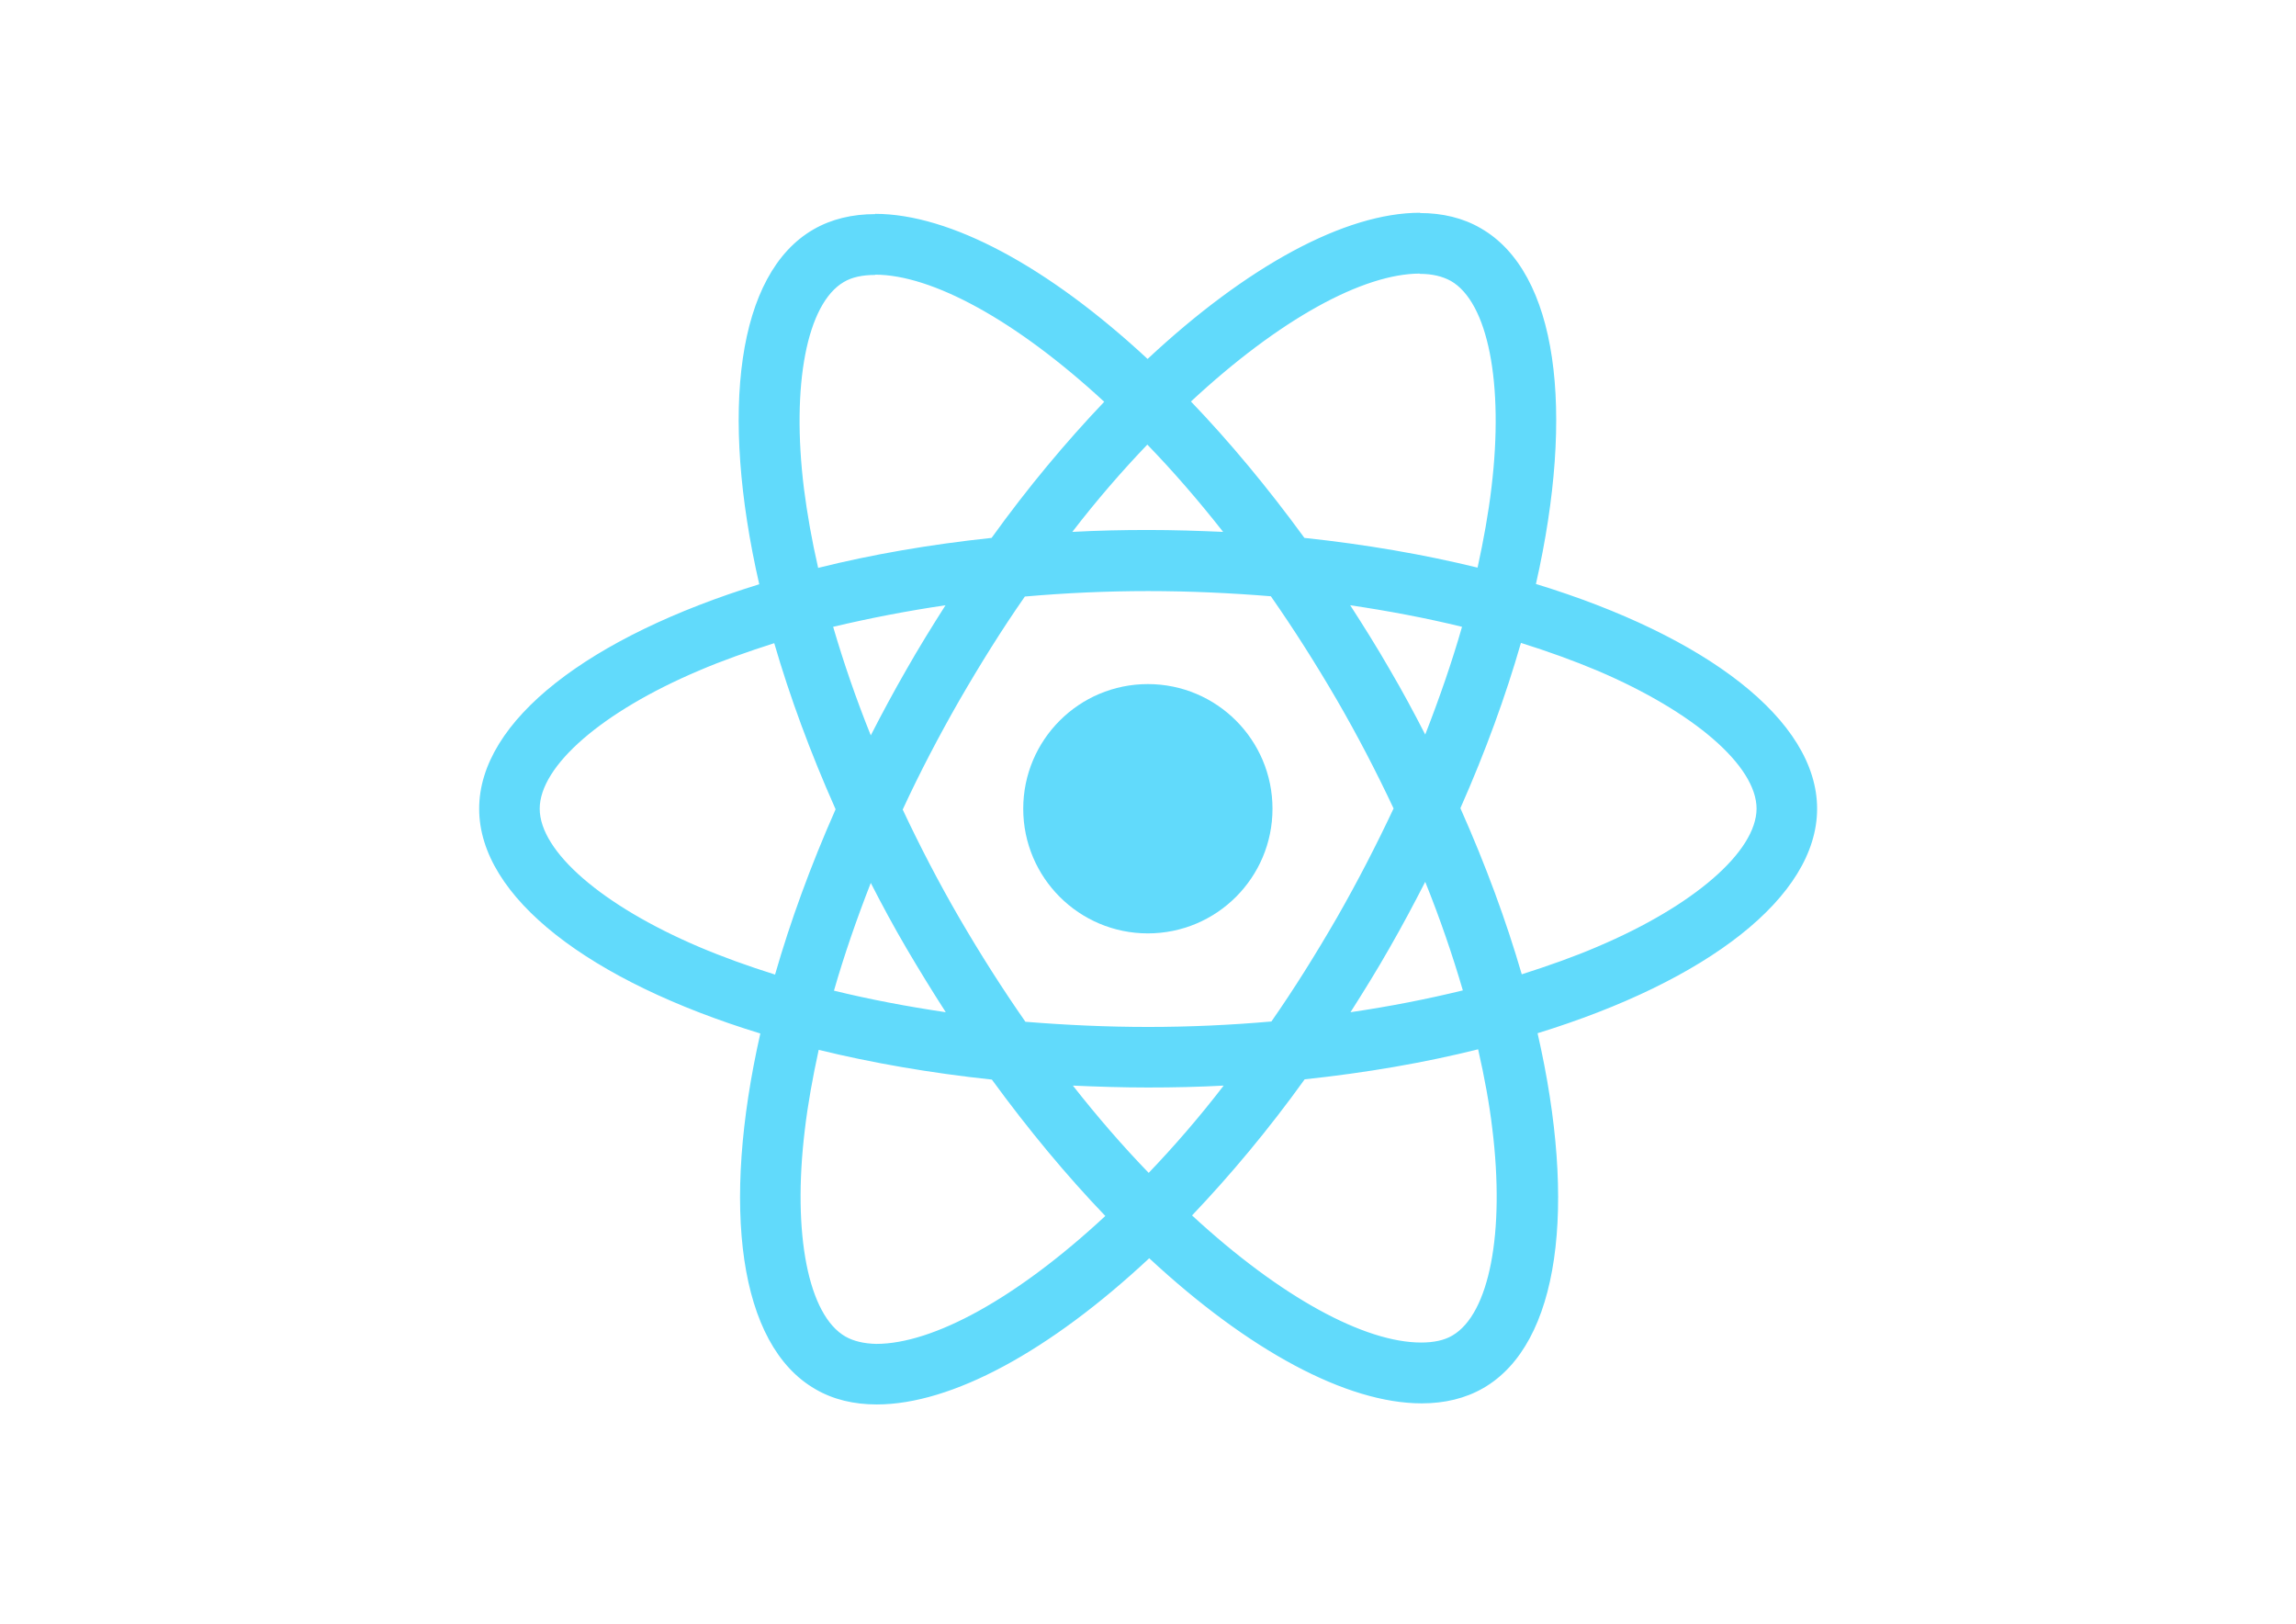
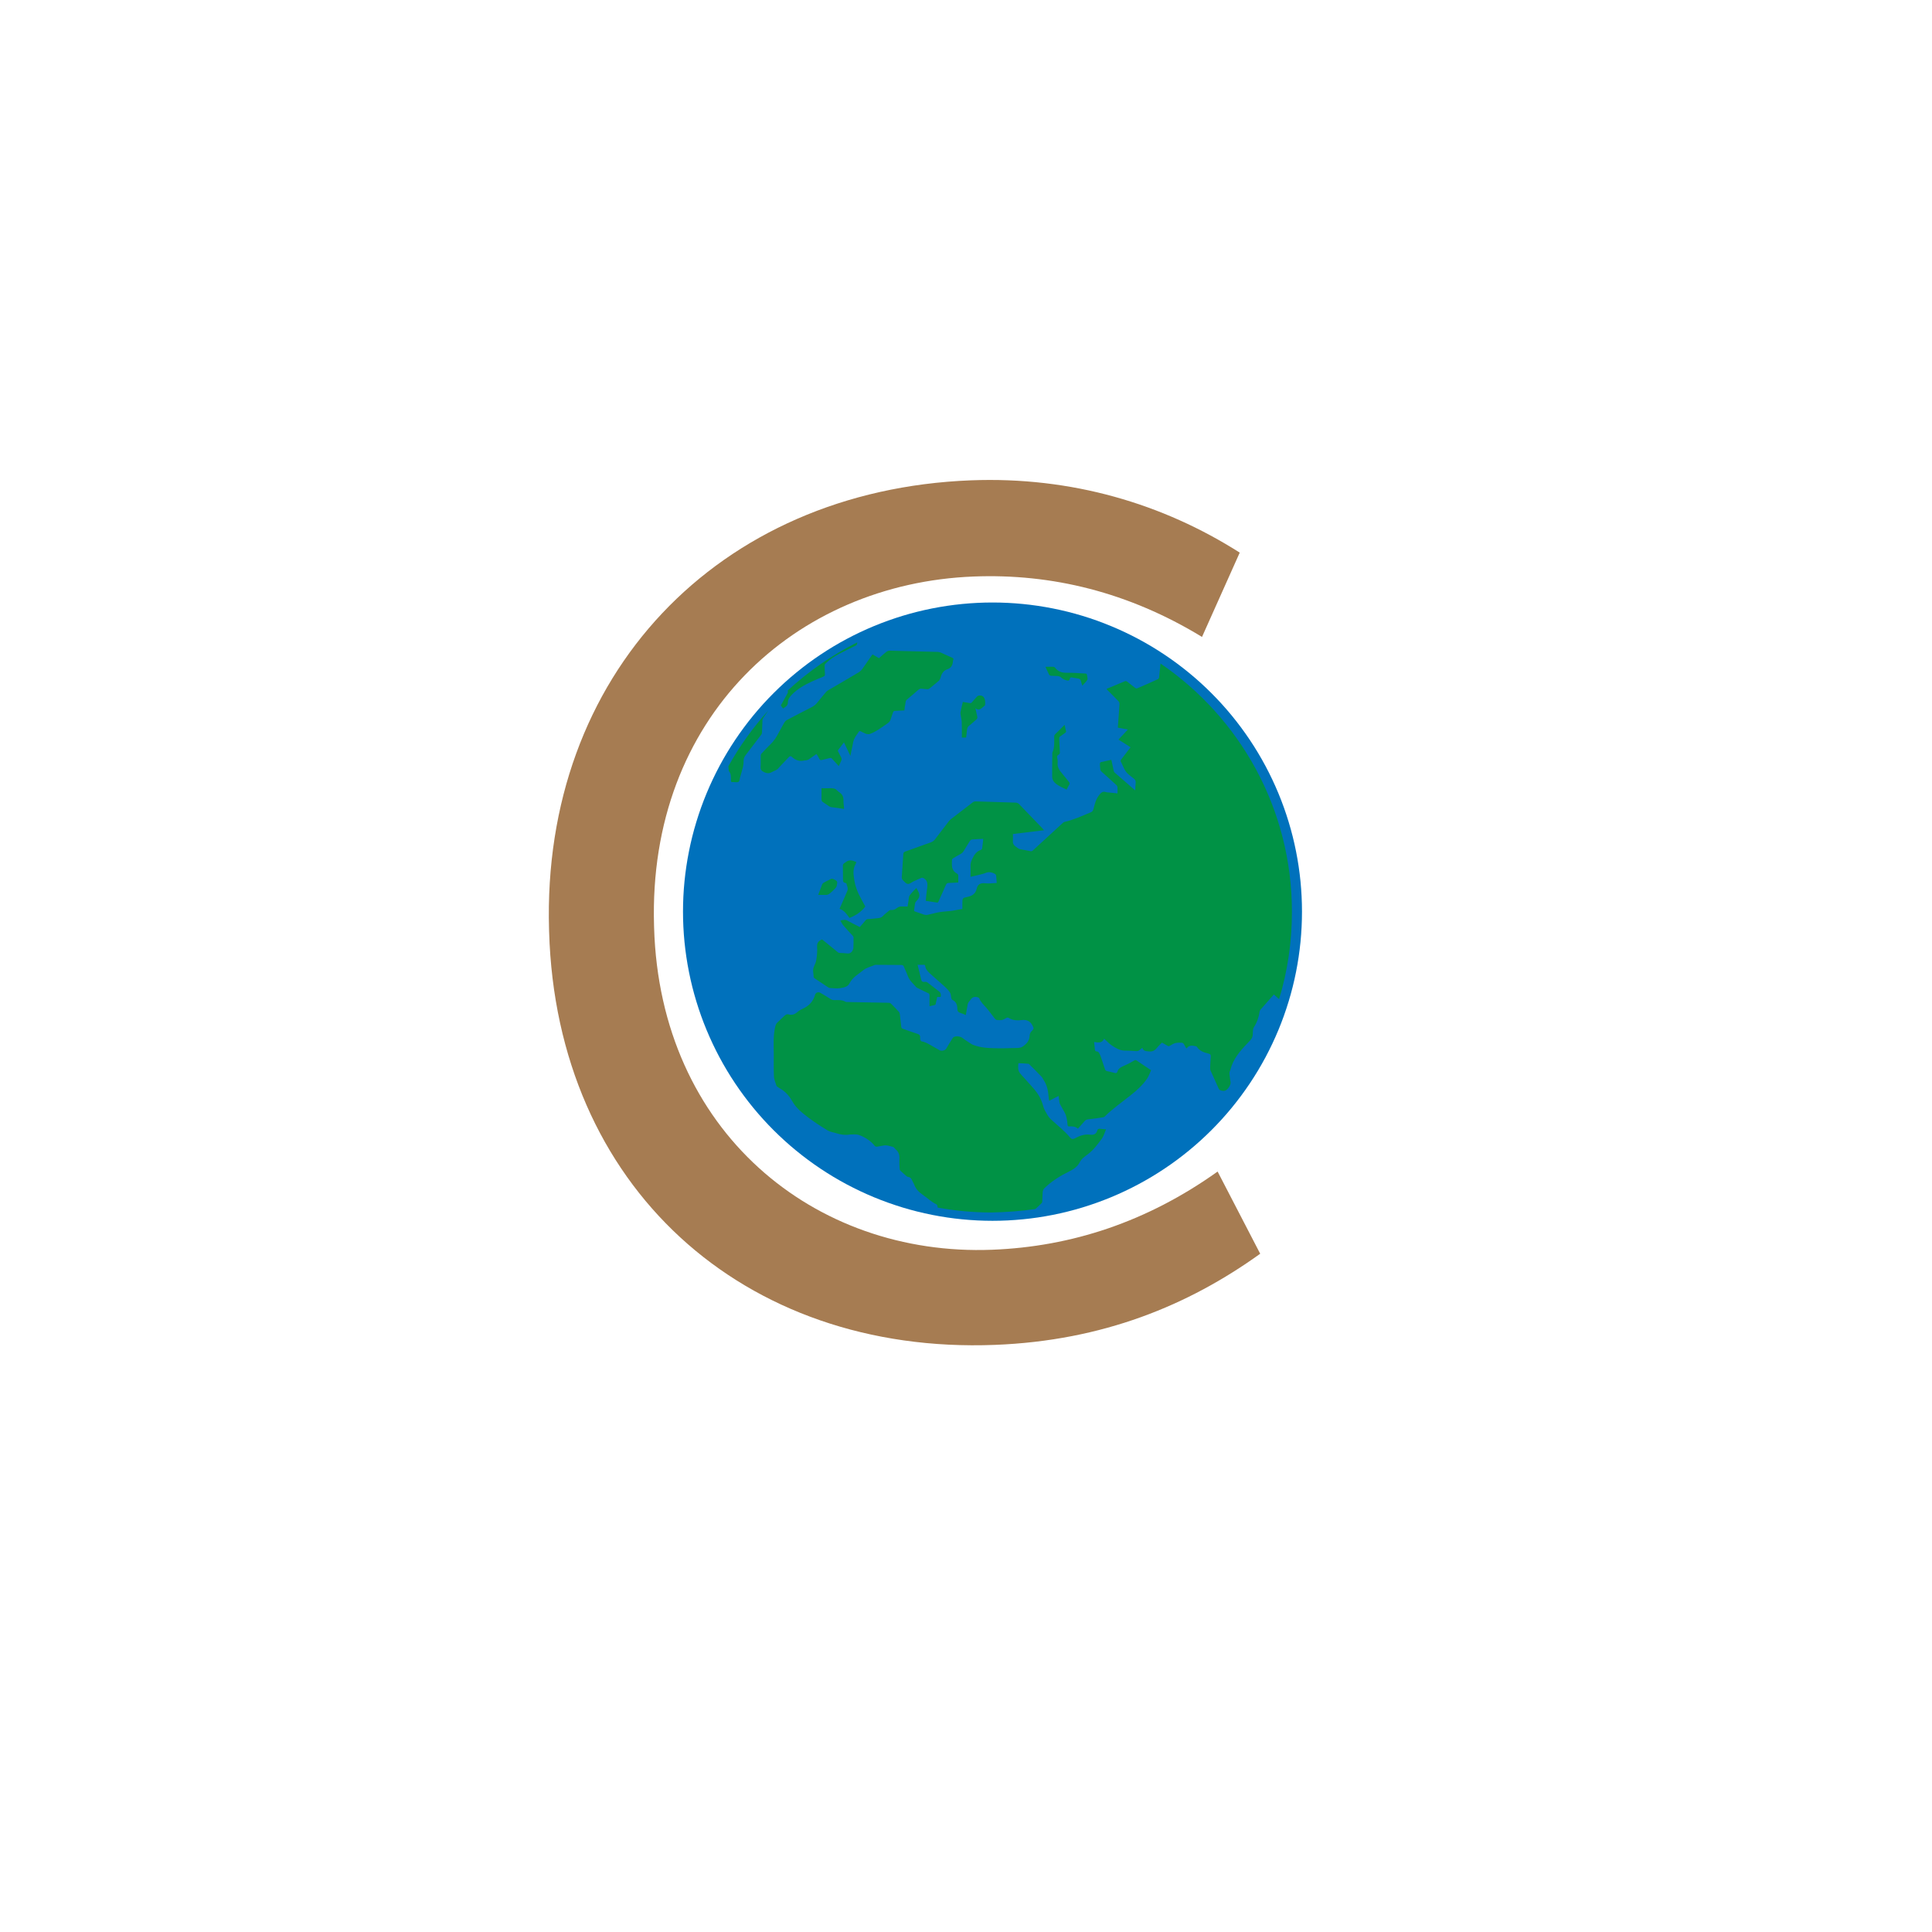
- <svg xmlns="http://www.w3.org/2000/svg" viewBox="0 0 841.9 595.3">
-   <g fill="#61DAFB">
-     <path d="M666.3 296.5c0-32.5-40.7-63.3-103.1-82.4 14.4-63.6 8-114.2-20.2-130.4-6.5-3.8-14.1-5.6-22.4-5.6v22.3c4.6 0 8.3.9 11.4 2.6 13.6 7.8 19.5 37.5 14.9 75.7-1.1 9.4-2.9 19.3-5.1 29.4-19.6-4.8-41-8.5-63.5-10.9-13.5-18.5-27.5-35.3-41.6-50 32.6-30.3 63.2-46.9 84-46.9V78c-27.5 0-63.5 19.6-99.9 53.6-36.4-33.8-72.4-53.2-99.9-53.2v22.3c20.7 0 51.4 16.5 84 46.6-14 14.7-28 31.4-41.3 49.9-22.6 2.4-44 6.1-63.6 11-2.3-10-4-19.7-5.2-29-4.7-38.2 1.1-67.9 14.6-75.8 3-1.8 6.9-2.6 11.5-2.6V78.5c-8.4 0-16 1.8-22.6 5.6-28.1 16.2-34.4 66.7-19.9 130.1-62.2 19.2-102.7 49.9-102.7 82.3 0 32.5 40.7 63.3 103.1 82.4-14.4 63.6-8 114.2 20.2 130.4 6.5 3.8 14.1 5.6 22.5 5.6 27.5 0 63.5-19.6 99.9-53.6 36.4 33.8 72.4 53.2 99.9 53.2 8.4 0 16-1.8 22.6-5.6 28.1-16.2 34.4-66.7 19.9-130.1 62-19.1 102.5-49.9 102.5-82.3zm-130.2-66.7c-3.7 12.9-8.3 26.2-13.5 39.5-4.1-8-8.4-16-13.1-24-4.6-8-9.5-15.8-14.4-23.4 14.2 2.1 27.9 4.7 41 7.9zm-45.8 106.5c-7.8 13.5-15.8 26.3-24.1 38.2-14.9 1.3-30 2-45.2 2-15.1 0-30.2-.7-45-1.9-8.3-11.9-16.4-24.6-24.2-38-7.6-13.1-14.5-26.4-20.8-39.8 6.2-13.4 13.2-26.8 20.7-39.9 7.8-13.5 15.8-26.3 24.1-38.2 14.9-1.3 30-2 45.2-2 15.1 0 30.2.7 45 1.9 8.3 11.9 16.4 24.6 24.2 38 7.6 13.1 14.5 26.4 20.8 39.8-6.3 13.4-13.2 26.8-20.7 39.9zm32.3-13c5.4 13.4 10 26.8 13.8 39.8-13.1 3.2-26.9 5.9-41.2 8 4.9-7.7 9.8-15.6 14.4-23.7 4.6-8 8.9-16.1 13-24.1zM421.2 430c-9.3-9.6-18.6-20.3-27.8-32 9 .4 18.2.7 27.5.7 9.4 0 18.7-.2 27.8-.7-9 11.7-18.3 22.4-27.5 32zm-74.4-58.9c-14.2-2.1-27.9-4.7-41-7.9 3.7-12.9 8.3-26.2 13.5-39.5 4.1 8 8.4 16 13.1 24 4.7 8 9.5 15.8 14.4 23.4zM420.7 163c9.3 9.6 18.6 20.3 27.8 32-9-.4-18.2-.7-27.5-.7-9.4 0-18.7.2-27.8.7 9-11.7 18.3-22.4 27.5-32zm-74 58.9c-4.9 7.7-9.8 15.6-14.4 23.7-4.6 8-8.9 16-13 24-5.4-13.4-10-26.8-13.8-39.8 13.1-3.1 26.9-5.8 41.2-7.9zm-90.5 125.2c-35.4-15.1-58.3-34.9-58.3-50.6 0-15.7 22.9-35.6 58.3-50.6 8.6-3.7 18-7 27.7-10.1 5.7 19.6 13.2 40 22.5 60.9-9.2 20.8-16.6 41.1-22.2 60.6-9.9-3.1-19.3-6.5-28-10.2zM310 490c-13.6-7.8-19.5-37.5-14.9-75.7 1.1-9.4 2.9-19.3 5.1-29.4 19.6 4.8 41 8.5 63.5 10.9 13.5 18.5 27.5 35.3 41.6 50-32.6 30.3-63.2 46.9-84 46.9-4.5-.1-8.3-1-11.3-2.7zm237.2-76.2c4.7 38.2-1.1 67.9-14.6 75.8-3 1.8-6.9 2.6-11.5 2.6-20.7 0-51.4-16.5-84-46.6 14-14.7 28-31.4 41.3-49.9 22.6-2.4 44-6.1 63.6-11 2.3 10.1 4.1 19.8 5.2 29.1zm38.5-66.7c-8.6 3.7-18 7-27.7 10.1-5.7-19.6-13.2-40-22.5-60.9 9.2-20.8 16.6-41.1 22.2-60.6 9.9 3.1 19.3 6.5 28.1 10.2 35.4 15.1 58.3 34.9 58.3 50.6-.1 15.7-23 35.6-58.4 50.6zM320.8 78.4z" />
-     <circle cx="420.9" cy="296.5" r="45.7" />
-     <path d="M520.5 78.1z" />
+ <svg xmlns="http://www.w3.org/2000/svg" xmlns:xlink="http://www.w3.org/1999/xlink" contentScriptType="text/ecmascript" width="375" zoomAndPan="magnify" contentStyleType="text/css" height="375" preserveAspectRatio="xMidYMid meet" version="1.0" style="">
+   <rect id="backgroundrect" width="100%" height="100%" x="0" y="0" fill="none" stroke="none" />
+   <defs>
+     <g id="svg_1">
+       <g id="glyph-0-0">
+         <path d="M 76.316 -47 C 93.262 -58.047 103.559 -71.891 110.07 -86.949 L 95.25 -95.918 C 88.793 -81.129 79.062 -69.949 66.633 -61.848 C 38.711 -43.641 1.781 -48.773 -18.949 -80.57 L -19.16 -80.895 C -40.418 -113.496 -29.637 -148.82 -1.715 -167.023 C 10.551 -175.023 24.707 -179.422 40.844 -179.363 L 38.719 -196.379 C 21.676 -196.766 4.316 -192.348 -11.504 -182.035 C -51.207 -156.148 -61.512 -109.863 -35.625 -70.16 L -35.414 -69.836 C -9.527 -30.133 36.77 -21.215 76.316 -47 Z M 76.316 -47 " id="svg_2" />
+       </g>
+     </g>
+     <clipPath id="clip-0">
+       <path d="M 122.316 112.5 L 233 112.5 L 233 262.5 L 122.316 262.5 Z M 122.316 112.5 " clip-rule="nonzero" id="svg_3" />
+     </clipPath>
+     <clipPath id="clip-1">
+       <path d="M 132 116 L 252.816 116 L 252.816 237 L 132 237 Z M 132 116 " clip-rule="nonzero" id="svg_4" />
+     </clipPath>
+     <clipPath id="clip-2">
+       <path d="M 190 116 L 252.816 116 L 252.816 262.5 L 190 262.5 Z M 190 116 " clip-rule="nonzero" id="svg_5" />
+     </clipPath>
+   </defs>
+   <g class="currentLayer" style="">
+     <g clip-path="url(#clip-1)" id="svg_11" class="">
+       <path fill="rgb(0%, 44.31%, 73.729%)" d="M 252.715 176.949 C 252.715 178.918 252.617 180.875 252.426 182.832 C 252.23 184.789 251.941 186.73 251.559 188.656 C 251.176 190.586 250.699 192.488 250.125 194.371 C 249.555 196.25 248.895 198.098 248.141 199.914 C 247.387 201.73 246.547 203.504 245.621 205.238 C 244.691 206.973 243.684 208.656 242.59 210.289 C 241.496 211.922 240.324 213.5 239.078 215.02 C 237.828 216.539 236.512 217.992 235.117 219.383 C 233.727 220.77 232.273 222.09 230.75 223.336 C 229.23 224.582 227.652 225.754 226.016 226.844 C 224.379 227.938 222.695 228.945 220.961 229.871 C 219.227 230.797 217.449 231.637 215.629 232.391 C 213.812 233.141 211.965 233.801 210.082 234.375 C 208.199 234.945 206.293 235.422 204.363 235.805 C 202.434 236.188 200.488 236.477 198.531 236.668 C 196.574 236.859 194.609 236.957 192.645 236.957 C 190.676 236.957 188.711 236.859 186.754 236.668 C 184.797 236.477 182.852 236.188 180.922 235.805 C 178.992 235.422 177.086 234.945 175.203 234.375 C 173.324 233.801 171.473 233.141 169.656 232.391 C 167.836 231.637 166.059 230.797 164.324 229.871 C 162.59 228.945 160.906 227.938 159.27 226.844 C 157.633 225.754 156.055 224.582 154.535 223.336 C 153.012 222.09 151.559 220.77 150.168 219.383 C 148.773 217.992 147.457 216.539 146.207 215.02 C 144.961 213.5 143.789 211.922 142.695 210.289 C 141.602 208.656 140.594 206.973 139.664 205.238 C 138.738 203.504 137.898 201.73 137.145 199.914 C 136.391 198.098 135.73 196.25 135.16 194.371 C 134.586 192.488 134.109 190.586 133.727 188.656 C 133.344 186.73 133.055 184.789 132.859 182.832 C 132.668 180.875 132.57 178.918 132.57 176.949 C 132.57 174.984 132.668 173.023 132.859 171.07 C 133.055 169.113 133.344 167.172 133.727 165.246 C 134.109 163.316 134.586 161.414 135.16 159.531 C 135.73 157.652 136.391 155.805 137.145 153.988 C 137.898 152.172 138.738 150.398 139.664 148.664 C 140.594 146.93 141.602 145.246 142.695 143.613 C 143.789 141.98 144.961 140.402 146.207 138.883 C 147.457 137.363 148.773 135.91 150.168 134.52 C 151.559 133.129 153.012 131.812 154.535 130.566 C 156.055 129.32 157.633 128.148 159.27 127.059 C 160.906 125.965 162.59 124.957 164.324 124.031 C 166.059 123.105 167.836 122.266 169.656 121.512 C 171.473 120.762 173.324 120.098 175.203 119.527 C 177.086 118.957 178.992 118.48 180.922 118.098 C 182.852 117.715 184.797 117.426 186.754 117.234 C 188.711 117.043 190.676 116.945 192.645 116.945 C 194.609 116.945 196.574 117.043 198.531 117.234 C 200.488 117.426 202.434 117.715 204.363 118.098 C 206.293 118.48 208.199 118.957 210.082 119.527 C 211.965 120.098 213.812 120.762 215.629 121.512 C 217.449 122.266 219.227 123.105 220.961 124.031 C 222.695 124.957 224.379 125.965 226.016 127.059 C 227.652 128.148 229.23 129.32 230.75 130.566 C 232.273 131.812 233.727 133.129 235.117 134.52 C 236.512 135.91 237.828 137.363 239.078 138.883 C 240.324 140.402 241.496 141.98 242.59 143.613 C 243.684 145.246 244.691 146.93 245.621 148.664 C 246.547 150.398 247.387 152.172 248.141 153.988 C 248.895 155.805 249.555 157.652 250.125 159.531 C 250.699 161.414 251.176 163.316 251.559 165.246 C 251.941 167.172 252.23 169.113 252.426 171.07 C 252.617 173.023 252.715 174.984 252.715 176.949 Z M 252.715 176.949 " fill-opacity="1" fill-rule="nonzero" id="svg_12" />
+     </g>
+     <path fill="rgb(0%, 57.249%, 27.06%)" d="M 152.93 134.238 C 152.961 134.359 152.898 134.512 152.84 134.602 C 152.414 135.363 152.016 136.094 151.559 136.918 C 151.652 137.039 151.805 137.281 151.984 137.523 C 152.414 137.223 152.93 137.008 152.93 136.34 C 152.93 135.758 153.234 135.332 153.664 134.875 C 154.758 133.719 156.129 132.957 157.562 132.289 C 158.324 131.953 159.086 131.617 159.848 131.316 C 160.062 131.223 160.125 131.102 160.125 130.887 C 160.094 130.309 160.062 129.762 160.062 129.184 C 160.062 129.031 160.152 128.879 160.277 128.758 C 161.738 127.297 163.66 126.535 165.457 125.621 C 165.609 125.531 165.793 125.469 165.945 125.379 C 166.309 125.195 166.34 125.164 166.402 124.68 C 161.465 127.145 156.922 130.309 152.898 134.023 C 152.898 134.145 152.898 134.176 152.93 134.238 Z M 152.93 134.238 " fill-opacity="1" fill-rule="nonzero" id="svg_13" class="" />
+     <path fill="rgb(0%, 57.249%, 27.06%)" d="M 141.441 149.461 C 141.441 149.551 141.441 149.641 141.5 149.703 C 141.898 150.16 141.867 150.738 141.867 151.285 C 141.867 151.805 141.867 151.805 142.387 151.805 C 142.723 151.805 143.148 151.895 143.359 151.742 C 143.574 151.59 143.574 151.133 143.664 150.828 C 143.848 150.16 144.062 149.52 144.215 148.852 C 144.305 148.453 144.336 148.027 144.336 147.633 C 144.336 147.207 144.488 146.871 144.73 146.566 C 145.738 145.258 146.742 143.918 147.75 142.609 C 147.84 142.52 147.871 142.367 147.902 142.215 C 147.934 141.422 147.961 140.602 147.992 139.809 C 147.992 139.688 148.023 139.535 148.086 139.445 C 148.422 138.926 148.754 138.438 149.121 137.922 C 146.164 141.18 143.543 144.832 141.379 148.73 C 141.41 148.973 141.41 149.215 141.441 149.461 Z M 141.441 149.461 " fill-opacity="1" fill-rule="nonzero" id="svg_14" class="" />
+     <path fill="rgb(0%, 57.249%, 27.06%)" d="M 200.965 234.672 C 201.391 234.309 201.785 233.914 202.184 233.516 C 202.273 233.457 202.305 233.273 202.305 233.152 C 202.336 232.543 202.336 231.902 202.395 231.293 C 202.426 231.082 202.516 230.836 202.668 230.684 C 204.102 229.254 205.809 228.219 207.605 227.336 C 208.461 226.91 209.16 226.422 209.59 225.57 C 209.922 224.902 210.562 224.477 211.141 224.047 C 212.27 223.195 213.094 222.07 213.914 220.941 C 214.25 220.457 214.402 219.848 214.68 219.207 C 214.191 219.148 213.762 219.117 213.336 219.086 C 213.277 219.086 213.184 219.148 213.094 219.207 C 213.031 219.238 213 219.328 213 219.391 C 212.789 220.09 212.332 220.336 211.629 220.242 C 210.531 220.09 209.527 220.457 208.582 220.973 C 208.215 221.156 208.004 221.125 207.73 220.82 C 206.602 219.453 205.199 218.387 203.918 217.199 C 203.461 216.773 203.156 216.133 202.82 215.555 C 202.641 215.219 202.516 214.855 202.426 214.488 C 202.09 213.301 201.48 212.266 200.688 211.352 C 199.895 210.469 199.133 209.586 198.344 208.734 C 198.219 208.613 198.129 208.492 198.008 208.34 C 197.52 207.762 197.609 207.09 197.672 206.359 C 198.344 206.391 198.98 206.422 199.621 206.48 C 199.715 206.48 199.805 206.605 199.867 206.664 C 200.629 207.426 201.391 208.156 202.121 208.949 C 202.305 209.129 202.426 209.406 202.578 209.648 C 203.277 210.684 203.461 211.871 203.555 213.09 C 203.555 213.242 203.613 213.422 203.645 213.668 C 204.285 213.332 204.895 213.027 205.473 212.723 C 205.504 213.059 205.566 213.453 205.625 213.879 C 205.656 214.094 205.719 214.305 205.84 214.488 C 206.082 214.945 206.328 215.371 206.57 215.797 C 207.027 216.59 207.148 217.473 207.211 218.355 C 207.242 218.57 207.301 218.629 207.516 218.629 C 208.125 218.629 208.734 218.598 209.223 219.086 C 209.68 218.57 210.105 218.082 210.531 217.594 C 210.715 217.383 210.93 217.289 211.234 217.258 C 212.211 217.168 213.152 217.016 214.129 216.863 C 214.25 216.832 214.371 216.805 214.434 216.711 C 215.988 215.16 217.816 213.91 219.523 212.539 C 220.711 211.598 221.809 210.594 222.664 209.344 C 223 208.855 223.18 208.246 223.426 207.73 C 222.57 207.152 221.719 206.605 220.895 206.027 C 220.379 205.66 220.406 205.691 219.828 206.027 C 219.219 206.391 218.578 206.695 217.938 206.969 C 217.453 207.184 217.055 207.457 216.902 207.973 C 216.812 208.277 216.629 208.34 216.324 208.246 C 215.867 208.125 215.41 208.004 214.922 207.914 C 214.68 207.852 214.523 207.762 214.465 207.488 C 214.191 206.664 213.914 205.844 213.641 205.051 C 213.582 204.84 213.457 204.625 213.367 204.441 C 213.277 204.23 213.125 204.109 212.879 204.078 C 212.637 204.078 212.543 203.957 212.516 203.68 C 212.484 203.223 212.422 202.77 212.363 202.25 C 213.125 202.371 213.914 202.523 214.312 201.609 C 214.859 202.098 215.289 202.586 215.805 202.922 C 216.535 203.406 217.297 203.895 218.273 203.926 C 219.004 203.926 219.738 203.957 220.469 204.016 C 220.805 204.047 221.078 203.957 221.32 203.711 C 221.445 203.59 221.566 203.5 221.688 203.406 C 221.719 203.438 221.75 203.438 221.75 203.438 C 221.961 204.047 222.449 204.016 223 204.078 C 223.637 204.137 224.094 203.957 224.492 203.469 C 224.797 203.074 225.191 202.738 225.527 202.371 C 225.926 202.586 226.258 202.77 226.594 202.98 C 226.746 203.074 226.898 203.102 227.051 202.98 C 227.145 202.922 227.266 202.891 227.355 202.828 C 227.996 202.371 228.699 202.34 229.43 202.402 C 229.551 202.402 229.672 202.523 229.766 202.617 C 229.945 202.891 230.07 203.195 230.25 203.5 C 230.312 203.469 230.375 203.438 230.402 203.406 C 230.859 202.797 231.5 202.949 232.109 203.074 C 232.172 203.074 232.262 203.133 232.324 203.195 C 232.844 204.016 233.695 204.289 234.578 204.504 C 234.945 204.594 235.035 204.746 235.008 205.082 C 234.945 205.812 234.914 206.574 234.883 207.305 C 234.883 207.488 234.914 207.668 234.977 207.82 C 235.492 208.98 236.043 210.164 236.559 211.324 C 236.652 211.535 236.773 211.598 236.988 211.656 C 237.629 211.871 238.055 211.688 238.449 211.141 C 238.754 210.715 238.938 210.348 238.816 209.801 C 238.723 209.344 238.695 208.855 238.633 208.371 C 238.633 208.277 238.633 208.156 238.664 208.066 C 238.723 207.883 238.816 207.73 238.848 207.547 C 239.363 205.57 240.645 204.047 242.016 202.617 C 242.047 202.586 242.105 202.523 242.137 202.492 C 243.145 201.457 243.145 201.457 243.203 199.996 C 243.203 199.816 243.266 199.57 243.355 199.418 C 243.965 198.504 244.332 197.469 244.484 196.375 C 244.516 196.254 244.547 196.133 244.605 196.039 C 245.492 195.035 246.375 194.031 247.258 193.027 C 247.594 193.328 247.93 193.633 248.266 193.938 C 249.91 188.582 250.762 182.855 250.762 176.98 C 250.762 156.949 240.645 139.293 225.254 128.789 C 225.16 129.672 225.07 130.555 224.98 131.469 C 224.98 131.59 224.855 131.77 224.734 131.832 C 223.426 132.441 222.082 133.02 220.742 133.598 C 220.621 133.66 220.406 133.598 220.316 133.508 C 219.797 133.109 219.281 132.684 218.762 132.289 C 218.672 132.227 218.488 132.168 218.395 132.199 C 217.207 132.684 216.051 133.172 214.891 133.66 C 214.859 133.66 214.832 133.688 214.77 133.75 C 214.859 133.84 214.953 133.934 215.043 134.023 C 215.746 134.723 216.445 135.426 217.117 136.125 C 217.207 136.246 217.297 136.43 217.297 136.582 C 217.207 138.133 217.086 139.656 216.965 141.238 C 217.605 141.359 218.215 141.484 218.914 141.605 C 218.273 142.273 217.695 142.914 217.086 143.555 C 217.879 144.039 218.641 144.527 219.434 145.047 C 218.824 145.836 218.242 146.598 217.664 147.359 C 217.512 147.543 217.453 147.723 217.605 147.938 C 217.633 148 217.664 148.059 217.695 148.121 C 218.488 149.887 218.488 149.918 220.043 151.105 C 220.316 151.316 220.469 151.531 220.438 151.926 C 220.379 152.383 220.379 152.871 220.348 153.418 C 219.859 152.992 219.402 152.625 218.977 152.23 C 218.121 151.5 217.27 150.738 216.414 150.008 C 216.293 149.918 216.203 149.734 216.172 149.613 C 216.02 148.91 215.867 148.211 215.715 147.48 C 215.012 147.633 214.312 147.785 213.641 147.938 C 213.582 147.969 213.488 148.121 213.488 148.211 C 213.488 148.605 213.52 149.004 213.582 149.398 C 213.609 149.551 213.703 149.703 213.824 149.793 C 214.77 150.648 215.746 151.5 216.688 152.383 C 216.812 152.504 216.902 152.688 216.902 152.871 C 216.934 153.234 216.902 153.602 216.902 153.996 C 216.293 153.934 215.715 153.875 215.137 153.812 C 214.984 153.781 214.832 153.812 214.707 153.754 C 214.008 153.508 213.672 153.875 213.277 154.422 C 212.668 155.215 212.484 156.125 212.238 157.039 C 212.148 157.344 212.027 157.559 211.691 157.68 C 210.016 158.379 208.367 159.141 206.602 159.535 C 206.48 159.566 206.359 159.66 206.266 159.75 C 204.348 161.516 202.426 163.281 200.504 165.047 C 200.352 165.199 200.199 165.262 199.957 165.199 C 199.285 165.047 198.586 164.957 197.914 164.805 C 197.641 164.742 197.398 164.469 197.152 164.316 C 196.695 164.012 196.543 163.617 196.605 163.066 C 196.637 162.703 196.605 162.309 196.605 161.883 C 198.617 161.637 200.598 161.395 202.641 161.148 C 202.305 160.754 202 160.418 201.664 160.086 C 200.352 158.746 199.074 157.375 197.762 156.035 C 197.641 155.914 197.426 155.824 197.246 155.793 C 194.625 155.699 192.004 155.641 189.383 155.547 C 189.137 155.547 188.953 155.609 188.773 155.762 C 187.402 156.828 186.027 157.863 184.656 158.93 C 184.445 159.078 184.262 159.262 184.109 159.477 C 183.227 160.633 182.34 161.789 181.457 162.945 C 181.242 163.219 181 163.371 180.695 163.496 C 179.02 164.074 177.344 164.711 175.695 165.289 C 175.453 165.383 175.332 165.504 175.332 165.777 C 175.238 167.301 175.117 168.82 175.027 170.344 C 175.027 170.496 175.117 170.711 175.238 170.832 C 175.516 171.105 175.82 171.5 176.184 171.562 C 176.52 171.625 176.887 171.289 177.25 171.105 C 177.801 170.863 178.348 170.59 178.898 170.375 C 178.988 170.344 179.141 170.406 179.262 170.438 C 179.262 170.438 179.293 170.465 179.293 170.465 C 180.27 171.043 179.996 171.957 179.902 172.809 C 179.812 173.48 179.75 174.148 179.691 174.852 C 180.453 174.973 181.152 175.062 181.855 175.184 C 182.098 175.215 182.129 175.062 182.188 174.91 C 182.676 173.875 183.133 172.809 183.59 171.773 C 183.711 171.473 183.895 171.379 184.172 171.379 C 184.75 171.379 185.359 171.32 186 171.289 C 186 170.801 186 170.312 186 169.855 C 186 169.797 185.938 169.766 185.906 169.707 C 185.848 169.645 185.816 169.582 185.754 169.555 C 184.598 168.945 184.75 167.879 184.781 166.875 C 184.781 166.781 184.902 166.66 184.992 166.602 C 185.449 166.324 185.875 166.051 186.363 165.809 C 186.73 165.625 186.973 165.352 187.156 165.016 C 187.523 164.406 187.887 163.801 188.285 163.191 C 188.375 163.066 188.527 162.945 188.68 162.945 C 189.383 162.887 190.082 162.855 190.844 162.824 C 190.812 163.039 190.812 163.25 190.785 163.434 C 190.723 163.859 190.691 164.254 190.633 164.684 C 190.602 164.805 190.508 164.926 190.418 164.957 C 189.562 165.23 189.105 165.867 188.742 166.66 C 188.496 167.148 188.344 167.605 188.375 168.152 C 188.406 168.82 188.375 169.461 188.375 170.191 C 189.016 170.039 189.625 169.918 190.203 169.766 C 190.539 169.676 190.875 169.613 191.18 169.492 C 191.852 169.156 192.492 169.277 193.102 169.613 C 193.191 169.676 193.312 169.797 193.344 169.887 C 193.406 170.375 193.406 170.863 193.465 171.379 C 192.703 171.41 191.941 171.531 191.211 171.441 C 190.297 171.348 189.746 171.652 189.566 172.535 C 189.352 173.449 188.711 173.906 187.766 174.09 C 186.852 174.273 186.793 174.332 186.793 175.277 C 186.793 175.641 186.793 176.008 186.793 176.434 C 185.875 176.555 185.391 176.707 184.688 176.797 C 183.895 176.891 183.133 176.922 182.371 177.043 C 181.578 177.164 180.848 177.406 180.086 177.559 C 179.844 177.621 179.566 177.59 179.355 177.531 C 178.777 177.348 178.195 177.102 177.617 176.922 C 177.434 176.859 177.375 176.77 177.434 176.586 C 177.527 176.16 177.527 175.762 177.617 175.336 C 177.648 175.184 177.77 175.004 177.891 174.879 C 178.531 174.211 178.625 173.723 178.164 172.902 C 178.074 172.75 177.984 172.566 177.859 172.355 C 177.402 172.84 176.918 173.297 176.551 173.816 C 176.367 174.09 176.398 174.516 176.336 174.852 C 176.277 175.215 176.215 175.551 176.156 175.945 C 175.789 175.945 175.453 175.977 175.117 175.945 C 174.723 175.914 174.387 176.008 174.082 176.25 C 173.746 176.523 173.41 176.676 172.953 176.617 C 172.832 176.617 172.648 176.676 172.559 176.77 C 172.16 177.102 171.734 177.406 171.398 177.773 C 171.004 178.23 170.457 178.199 169.938 178.262 C 169.48 178.32 168.992 178.383 168.535 178.383 C 168.293 178.383 168.109 178.473 167.957 178.688 C 167.621 179.113 167.254 179.508 166.891 179.934 C 166.098 179.539 165.305 179.145 164.512 178.715 C 164.055 178.441 163.66 178.535 163.109 178.688 C 163.324 179.051 163.477 179.387 163.719 179.66 C 164.297 180.332 164.91 180.969 165.52 181.641 C 165.609 181.73 165.672 181.883 165.672 182.004 C 165.672 182.676 165.672 183.312 165.641 183.984 C 165.641 184.137 165.578 184.289 165.52 184.41 C 165.273 184.926 164.91 185.141 164.328 185.051 C 163.871 184.988 163.414 184.988 162.957 184.957 C 162.805 184.957 162.652 184.867 162.562 184.773 C 161.555 183.953 160.551 183.133 159.574 182.34 C 158.844 182.613 158.539 183.039 158.598 183.832 C 158.66 184.652 158.57 185.504 158.445 186.297 C 158.387 186.754 158.172 187.18 157.988 187.605 C 157.656 188.309 157.93 188.977 157.93 189.676 C 157.93 189.738 158.051 189.828 158.113 189.891 C 158.996 190.469 159.879 191.078 160.762 191.656 C 160.887 191.746 161.039 191.777 161.191 191.777 C 161.801 191.809 162.441 191.898 163.02 191.809 C 163.719 191.688 164.543 191.594 164.91 190.832 C 165.488 189.676 166.613 189.098 167.531 188.336 C 168.199 187.789 169.023 187.637 169.785 187.301 C 169.844 187.273 169.938 187.273 170.027 187.273 C 171.645 187.273 173.289 187.301 174.906 187.301 C 175.211 187.301 175.363 187.395 175.453 187.668 C 175.699 188.277 176.004 188.855 176.215 189.465 C 176.551 190.348 177.25 190.926 177.859 191.625 C 177.922 191.715 178.074 191.746 178.164 191.809 C 178.805 192.113 179.445 192.445 180.117 192.75 C 180.359 192.844 180.422 192.996 180.422 193.238 C 180.391 193.91 180.422 194.578 180.422 195.309 C 180.785 195.219 181.121 195.156 181.457 195.066 C 181.52 195.035 181.609 194.973 181.609 194.883 C 181.73 194.426 181.824 193.816 181.914 193.512 C 182.16 193.512 182.371 193.512 182.586 193.512 C 182.676 193.207 182.645 192.691 182.25 192.418 C 181.488 191.867 180.758 191.23 179.996 190.68 C 179.844 190.559 179.566 190.559 179.387 190.59 C 179.02 190.621 178.867 190.469 178.805 190.133 C 178.594 189.191 178.348 188.277 178.105 187.273 C 178.594 187.273 179.02 187.273 179.414 187.273 C 179.477 187.273 179.566 187.363 179.566 187.422 C 179.66 188.336 180.391 188.824 180.969 189.371 C 181.762 190.102 182.617 190.805 183.406 191.535 C 183.773 191.867 184.141 192.266 184.414 192.691 C 184.566 192.965 184.566 193.328 184.629 193.664 C 184.656 193.816 184.75 194.031 184.84 194.062 C 185.602 194.426 185.816 195.066 185.816 195.828 C 185.816 196.281 186.027 196.496 186.426 196.617 C 186.762 196.711 187.098 196.863 187.461 197.016 C 187.582 196.312 187.707 195.613 187.828 194.945 C 187.859 194.793 187.949 194.609 188.039 194.488 C 188.102 194.363 188.223 194.273 188.316 194.152 C 188.648 193.574 189.137 193.359 189.777 193.574 C 189.898 193.605 190.051 193.695 190.082 193.785 C 190.355 194.516 190.938 195.035 191.422 195.582 C 192.004 196.254 192.52 196.984 193.07 197.684 C 193.223 197.867 193.344 197.988 193.586 197.988 C 193.863 197.988 194.168 198.051 194.441 197.988 C 194.746 197.926 195.02 197.773 195.266 197.621 C 195.477 197.5 195.629 197.469 195.812 197.594 C 196.637 198.078 197.457 198.109 198.402 197.988 C 199.164 197.898 199.926 198.141 200.352 198.961 C 200.688 199.633 200.75 199.633 200.199 200.18 C 199.895 200.484 199.867 200.852 199.836 201.215 C 199.742 201.977 199.348 202.492 198.77 202.949 C 198.371 203.285 197.977 203.406 197.488 203.406 C 196.238 203.406 195.02 203.5 193.77 203.469 C 192.125 203.438 190.449 203.438 188.863 202.797 C 188.742 202.77 188.648 202.707 188.559 202.645 C 188.039 202.281 187.461 201.977 186.973 201.582 C 186.484 201.184 185.969 201.094 185.391 201.184 C 185.238 201.215 185.023 201.336 184.934 201.457 C 184.504 202.129 184.078 202.828 183.684 203.5 C 183.438 203.926 182.77 204.078 182.34 203.832 C 181.703 203.469 181.062 203.102 180.422 202.738 C 179.934 202.465 179.445 202.219 178.898 202.129 C 178.805 202.129 178.684 201.977 178.652 201.855 C 178.594 201.734 178.594 201.582 178.594 201.457 C 178.684 200.91 178.348 200.727 177.891 200.605 C 177.008 200.332 176.156 199.996 175.27 199.691 C 175.059 199.633 174.965 199.512 174.934 199.297 C 174.844 198.477 174.754 197.684 174.66 196.863 C 174.629 196.711 174.602 196.559 174.508 196.434 C 173.992 195.887 173.504 195.34 172.953 194.82 C 172.832 194.699 172.648 194.641 172.496 194.641 C 169.816 194.578 167.102 194.547 164.422 194.488 C 164.328 194.488 164.207 194.488 164.145 194.457 C 163.445 194.031 162.652 194.121 161.891 194.121 C 161.555 194.121 161.344 194 161.066 193.816 C 160.457 193.422 159.848 193.055 159.211 192.691 C 158.812 192.477 158.324 192.66 158.203 193.086 C 157.836 194.363 157.047 195.246 155.797 195.797 C 155.398 195.98 155.004 196.223 154.668 196.527 C 154.18 196.922 153.664 197.074 153.082 196.891 C 152.719 196.801 152.504 196.953 152.262 197.168 C 151.805 197.621 151.285 198.051 150.828 198.535 C 150.676 198.688 150.555 198.934 150.492 199.176 C 150.066 200.91 150.156 202.707 150.188 204.473 C 150.188 205.965 150.156 207.457 150.219 208.949 C 150.25 209.586 150.555 210.195 150.738 210.805 C 150.766 210.867 150.859 210.926 150.918 210.957 C 151.043 211.047 151.164 211.141 151.316 211.23 C 152.414 211.809 153.176 212.691 153.785 213.758 C 154.516 215.066 155.703 216.012 156.863 216.895 C 158.082 217.809 159.391 218.66 160.703 219.453 C 161.191 219.727 161.801 219.785 162.348 219.969 C 163.203 220.242 164.086 220.363 164.969 220.211 C 165.242 220.184 165.52 220.211 165.793 220.184 C 166.402 220.152 166.918 220.336 167.469 220.609 C 168.352 221.035 169.145 221.613 169.754 222.375 C 169.906 222.559 170.059 222.586 170.305 222.559 C 170.637 222.496 171.004 222.434 171.34 222.375 C 172.039 222.191 172.68 222.465 173.352 222.617 C 173.535 222.68 173.688 222.953 173.867 223.105 C 174.477 223.621 174.629 224.293 174.57 225.055 C 174.539 225.66 174.57 226.301 174.629 226.91 C 174.629 227.031 174.723 227.184 174.812 227.277 C 175.18 227.609 175.543 227.945 175.91 228.25 C 176.004 228.34 176.125 228.434 176.246 228.434 C 176.641 228.465 176.855 228.707 177.008 229.043 C 177.129 229.348 177.344 229.648 177.465 229.984 C 177.801 230.836 178.379 231.418 179.141 231.934 C 180.023 232.543 180.785 233.305 181.762 233.762 C 181.824 233.789 181.914 233.883 181.914 233.973 C 181.945 234.125 181.977 234.246 182.008 234.398 C 185.391 235.008 188.895 235.344 192.461 235.344 C 195.387 235.281 198.219 235.07 200.965 234.672 Z M 200.965 234.672 " fill-opacity="1" fill-rule="nonzero" id="svg_15" class="" />
+     <path fill="rgb(0%, 57.249%, 27.06%)" d="M 168.84 142.457 C 170.121 142 171.156 141.148 172.254 140.418 C 172.59 140.203 172.801 139.93 172.895 139.566 C 173.016 139.141 173.199 138.742 173.32 138.316 C 173.383 138.074 173.535 137.98 173.777 137.98 C 174.355 137.953 174.934 137.922 175.543 137.891 C 175.605 137.523 175.605 137.16 175.695 136.824 C 175.789 136.461 175.695 136.062 176.062 135.758 C 176.793 135.18 177.496 134.543 178.195 133.934 C 178.441 133.719 178.684 133.629 178.988 133.688 C 179.355 133.75 179.719 133.75 180.055 133.781 C 180.176 133.781 180.301 133.719 180.391 133.66 C 180.91 133.234 181.426 132.805 181.945 132.379 C 182.281 132.137 182.492 131.863 182.586 131.469 C 182.77 130.734 183.133 130.156 183.863 129.914 C 184.598 129.672 184.902 129.121 184.961 128.391 C 184.961 128.301 184.992 128.18 185.023 128.086 C 185.145 127.844 185.023 127.754 184.809 127.66 C 184.047 127.328 183.316 126.992 182.586 126.656 C 182.434 126.598 182.25 126.566 182.066 126.535 C 178.93 126.445 175.789 126.383 172.648 126.293 C 172.465 126.293 172.254 126.383 172.102 126.473 C 171.582 126.871 171.094 127.328 170.609 127.754 C 170.18 127.508 169.785 127.266 169.359 127.023 C 169.266 127.145 169.207 127.203 169.145 127.297 C 168.535 128.18 167.957 129.031 167.348 129.883 C 167.195 130.098 166.949 130.309 166.738 130.461 C 164.758 131.648 162.746 132.805 160.762 133.965 C 160.641 134.055 160.488 134.145 160.398 134.238 C 159.82 134.938 159.211 135.637 158.66 136.34 C 158.355 136.734 157.988 137.039 157.504 137.281 C 155.918 138.074 154.332 138.926 152.746 139.746 C 152.535 139.871 152.352 140.051 152.23 140.266 C 151.863 140.906 151.5 141.543 151.164 142.184 C 150.707 143.098 150.156 143.918 149.395 144.617 C 148.848 145.137 148.359 145.684 147.84 146.234 C 147.719 146.355 147.656 146.535 147.656 146.688 C 147.629 147.391 147.688 148.121 147.629 148.82 C 147.598 149.367 147.781 149.613 148.27 149.855 C 148.848 150.129 149.305 150.16 149.82 149.855 C 150.25 149.613 150.766 149.52 151.102 149.094 C 151.742 148.363 152.441 147.695 153.082 146.992 C 153.297 146.75 153.48 146.688 153.723 146.934 C 154.426 147.57 155.215 147.848 156.16 147.602 C 156.223 147.57 156.312 147.602 156.375 147.602 C 156.59 147.543 156.832 147.512 156.984 147.391 C 157.473 147.055 157.961 146.719 158.477 146.355 C 158.691 146.688 158.902 146.992 159.055 147.328 C 159.18 147.543 159.301 147.57 159.516 147.512 C 160.031 147.391 160.551 147.27 161.039 147.145 C 161.25 147.086 161.371 147.117 161.496 147.27 C 161.922 147.723 162.348 148.211 162.805 148.699 C 162.988 148.301 163.172 147.938 163.324 147.543 C 163.383 147.391 163.355 147.207 163.293 147.055 C 163.109 146.66 162.867 146.262 162.684 145.867 C 162.652 145.805 162.594 145.652 162.652 145.625 C 163.02 145.137 163.383 144.648 163.812 144.102 C 164.238 144.984 164.633 145.836 165.062 146.719 C 165.215 146.02 165.305 145.41 165.457 144.801 C 165.547 144.344 165.609 143.859 165.793 143.461 C 166.004 142.977 166.371 142.52 166.676 142.062 C 166.766 141.91 166.891 141.848 167.043 141.941 C 167.406 142.121 167.773 142.305 168.141 142.457 C 168.473 142.52 168.688 142.52 168.84 142.457 Z M 168.84 142.457 " fill-opacity="1" fill-rule="nonzero" id="svg_16" class="" />
+     <path fill="rgb(0%, 57.249%, 27.06%)" d="M 162.957 176.402 C 163.902 176.707 164.359 177.469 164.879 178.168 C 166.129 177.68 167.164 177.012 167.957 175.945 C 167.531 175.156 167.07 174.363 166.676 173.543 C 166.461 173.086 166.281 172.629 166.129 172.141 C 166.004 171.777 165.914 171.379 165.852 170.984 C 165.672 169.887 165.457 168.793 166.066 167.727 C 166.129 167.605 166.156 167.484 166.219 167.332 C 165.52 166.996 164.816 166.781 164.145 167.359 C 164.055 167.453 163.902 167.484 163.812 167.574 C 163.719 167.664 163.598 167.816 163.598 167.969 C 163.598 168.914 163.629 169.855 163.629 170.801 C 163.629 171.105 163.688 171.289 163.992 171.348 C 164.117 171.379 164.27 171.441 164.297 171.5 C 164.391 171.988 164.695 172.445 164.449 172.961 C 163.965 174.059 163.477 175.184 162.957 176.402 Z M 162.957 176.402 " fill-opacity="1" fill-rule="nonzero" id="svg_17" class="" />
+     <path fill="rgb(0%, 57.249%, 27.06%)" d="M 190.785 137.25 C 190.875 137.16 190.996 137.098 191.09 137.008 C 191.148 136.945 191.211 136.887 191.211 136.793 C 191.242 136.246 191.27 135.699 190.875 135.242 C 190.66 134.969 189.93 134.906 189.688 135.152 C 189.352 135.516 188.984 135.91 188.648 136.309 C 188.527 136.461 188.406 136.52 188.191 136.461 C 187.766 136.367 187.34 136.34 186.883 136.246 C 186.73 136.945 186.547 137.586 186.426 138.258 C 186.395 138.41 186.426 138.59 186.457 138.742 C 186.516 139.199 186.637 139.625 186.668 140.082 C 186.699 140.875 186.699 141.605 186.699 142.367 C 186.699 142.641 186.699 142.852 186.699 143.156 C 187.004 143.156 187.25 143.156 187.523 143.156 C 187.582 142.852 187.613 142.305 187.676 141.848 C 187.707 141.453 187.766 141.086 188.164 140.812 C 188.621 140.477 189.016 140.051 189.473 139.688 C 189.688 139.504 189.746 139.32 189.688 139.078 C 189.562 138.59 189.473 138.074 189.32 137.465 C 189.93 137.98 190.355 137.648 190.785 137.25 Z M 190.785 137.25 " fill-opacity="1" fill-rule="nonzero" id="svg_18" class="" />
+     <path fill="rgb(0%, 57.249%, 27.06%)" d="M 205.016 152.168 C 205.594 152.625 206.297 152.898 207.027 153.266 C 207.211 152.898 207.363 152.594 207.547 152.289 C 207.668 152.109 207.637 151.957 207.484 151.773 C 207.027 151.227 206.633 150.676 206.176 150.16 C 205.656 149.551 205.199 148.941 205.289 148.09 C 205.32 147.754 205.289 147.391 205.199 147.055 C 205.137 146.781 205.23 146.629 205.441 146.508 C 205.688 146.383 205.746 146.203 205.719 145.957 C 205.656 145.105 205.656 144.254 205.594 143.402 C 205.594 143.188 205.625 143.035 205.809 142.914 C 206.145 142.699 206.449 142.457 206.785 142.215 C 206.844 142.152 206.938 142.062 206.938 142 C 206.844 141.574 206.754 141.148 206.633 140.691 C 205.992 141.332 205.441 141.91 204.863 142.457 C 204.68 142.641 204.59 142.824 204.621 143.098 C 204.621 144.102 204.711 145.074 204.285 146.02 C 204.223 146.141 204.254 146.293 204.254 146.414 C 204.223 147.848 204.223 149.246 204.223 150.676 C 204.195 151.316 204.559 151.836 205.016 152.168 Z M 205.016 152.168 " fill-opacity="1" fill-rule="nonzero" id="svg_19" class="" />
+     <path fill="rgb(0%, 57.249%, 27.06%)" d="M 163.719 155.273 C 163.719 154.574 163.414 154.086 162.867 153.754 C 162.746 153.66 162.621 153.57 162.5 153.449 C 162.164 153.051 161.738 152.992 161.25 152.992 C 160.672 153.023 160.094 152.992 159.453 152.992 C 159.453 153.723 159.453 154.422 159.453 155.094 C 159.453 155.395 159.516 155.578 159.789 155.73 C 160.184 155.977 160.551 156.25 160.914 156.492 C 161.008 156.555 161.129 156.613 161.219 156.645 C 162.074 156.766 162.926 156.887 163.84 157.012 C 163.812 156.402 163.688 155.852 163.719 155.273 Z M 163.719 155.273 " fill-opacity="1" fill-rule="nonzero" id="svg_20" class="" />
+     <path fill="rgb(0%, 57.249%, 27.06%)" d="M 208.062 131.496 C 208.43 131.59 208.797 131.617 209.16 131.68 C 209.496 131.711 209.742 131.832 209.801 132.227 C 209.863 132.504 209.984 132.746 210.074 133.082 C 210.441 132.684 210.809 132.352 211.051 131.953 C 211.172 131.742 211.02 131.375 210.988 131.07 C 210.988 131.07 210.988 131.039 210.988 131.039 C 210.961 130.828 210.898 130.734 210.656 130.734 C 209.465 130.676 208.309 130.555 207.121 130.586 C 206.145 130.613 205.352 130.371 204.773 129.578 C 204.711 129.488 204.59 129.426 204.469 129.426 C 203.98 129.398 203.461 129.426 202.914 129.426 C 203.188 130.004 203.402 130.492 203.645 130.98 C 203.676 131.07 203.859 131.133 203.949 131.164 C 204.406 131.191 204.895 131.191 205.352 131.223 C 205.535 131.254 205.777 131.316 205.93 131.469 C 206.266 131.77 206.633 131.984 207.09 132.074 C 207.363 132.137 207.547 132.105 207.637 131.832 C 207.699 131.496 207.82 131.438 208.062 131.496 Z M 208.062 131.496 " fill-opacity="1" fill-rule="nonzero" id="svg_21" class="" />
+     <path fill="rgb(0%, 57.249%, 27.06%)" d="M 161.312 170.59 C 160.824 170.832 160.336 171.074 159.848 171.348 C 159.758 171.41 159.668 171.5 159.605 171.594 C 159.363 172.262 159.117 172.902 158.812 173.695 C 159.391 173.695 159.91 173.723 160.43 173.695 C 160.609 173.695 160.793 173.602 160.945 173.512 C 161.371 173.176 161.77 172.809 162.137 172.414 C 162.258 172.293 162.379 172.109 162.41 171.926 C 162.594 171.016 162.562 171.016 161.738 170.617 C 161.586 170.559 161.402 170.527 161.312 170.59 Z M 161.312 170.59 " fill-opacity="1" fill-rule="nonzero" id="svg_22" class="" />
+     <g fill="rgb(65.099%, 48.63%, 32.159%)" fill-opacity="1" id="svg_26" class="" transform="rotate(31.14844 188.6884,176.0048) ">
+       <use x="158.392" y="292.061" xlink:href="#glyph-0-0" xlink:type="simple" xlink:actuate="onLoad" xlink:show="embed" id="svg_27" transform="matrix(1.034201,0,0,1.045527,-6.265823,-9.731527) " />
+     </g>
  </g>
</svg>
